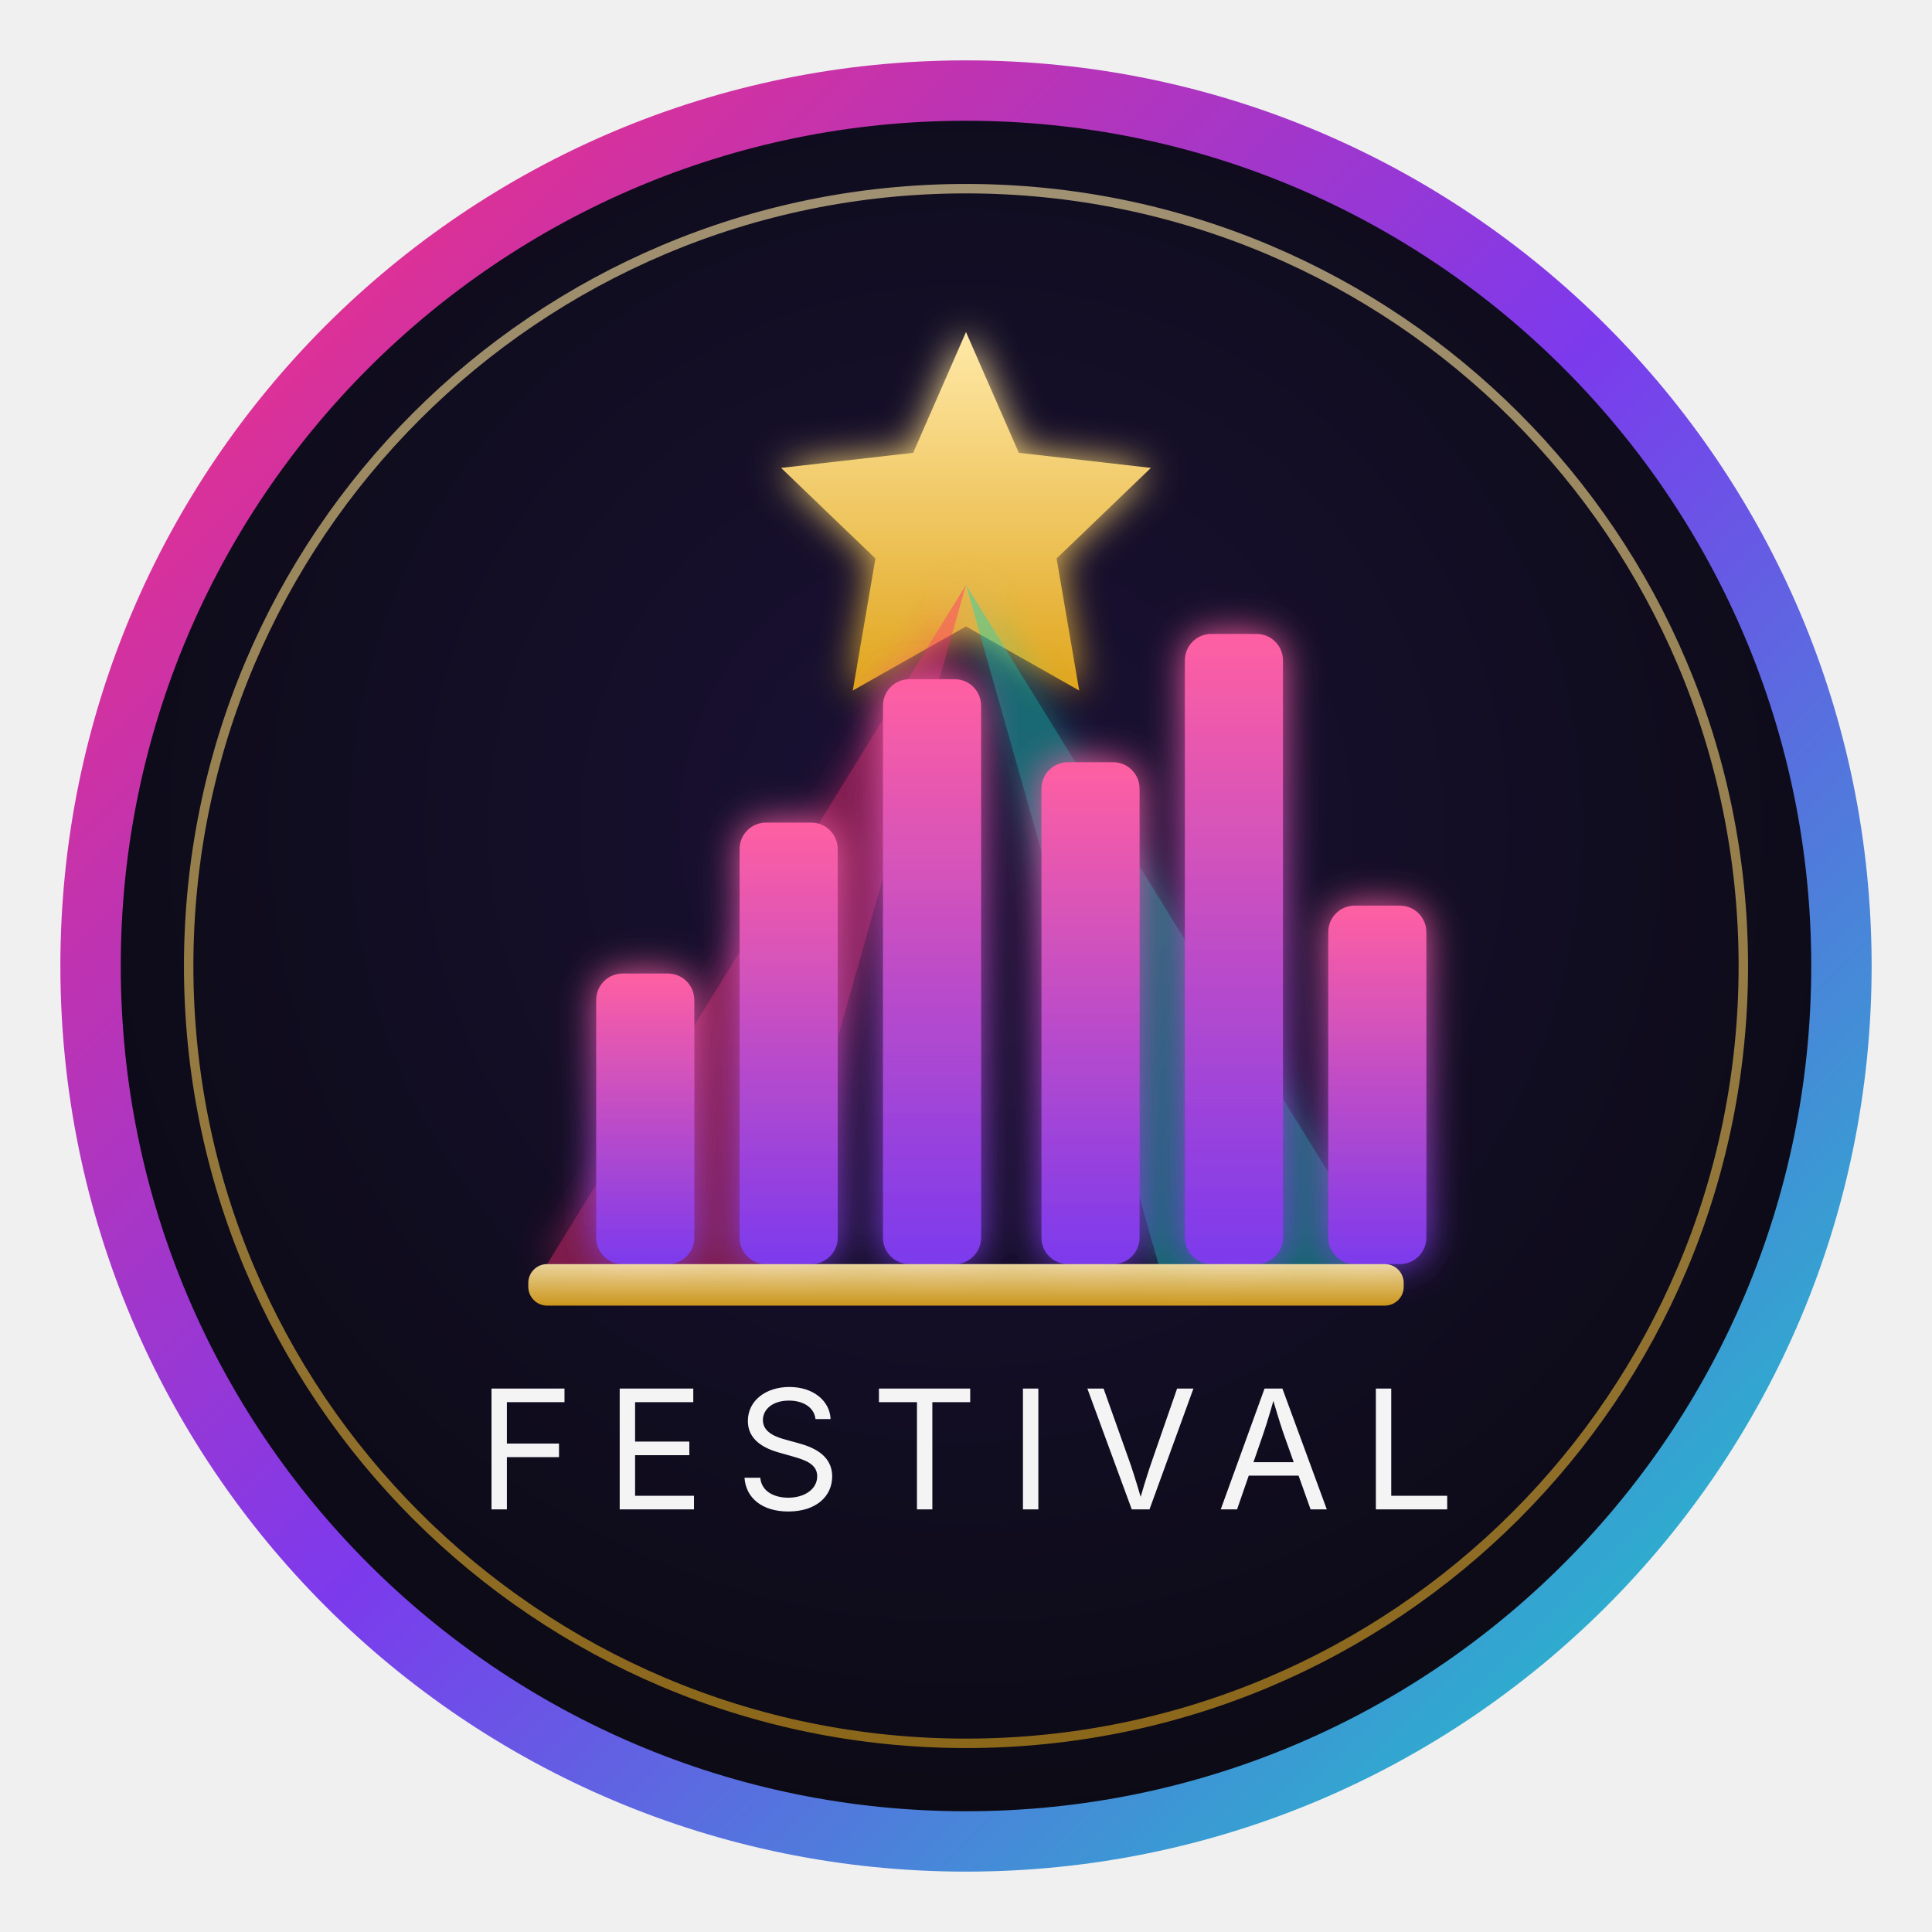
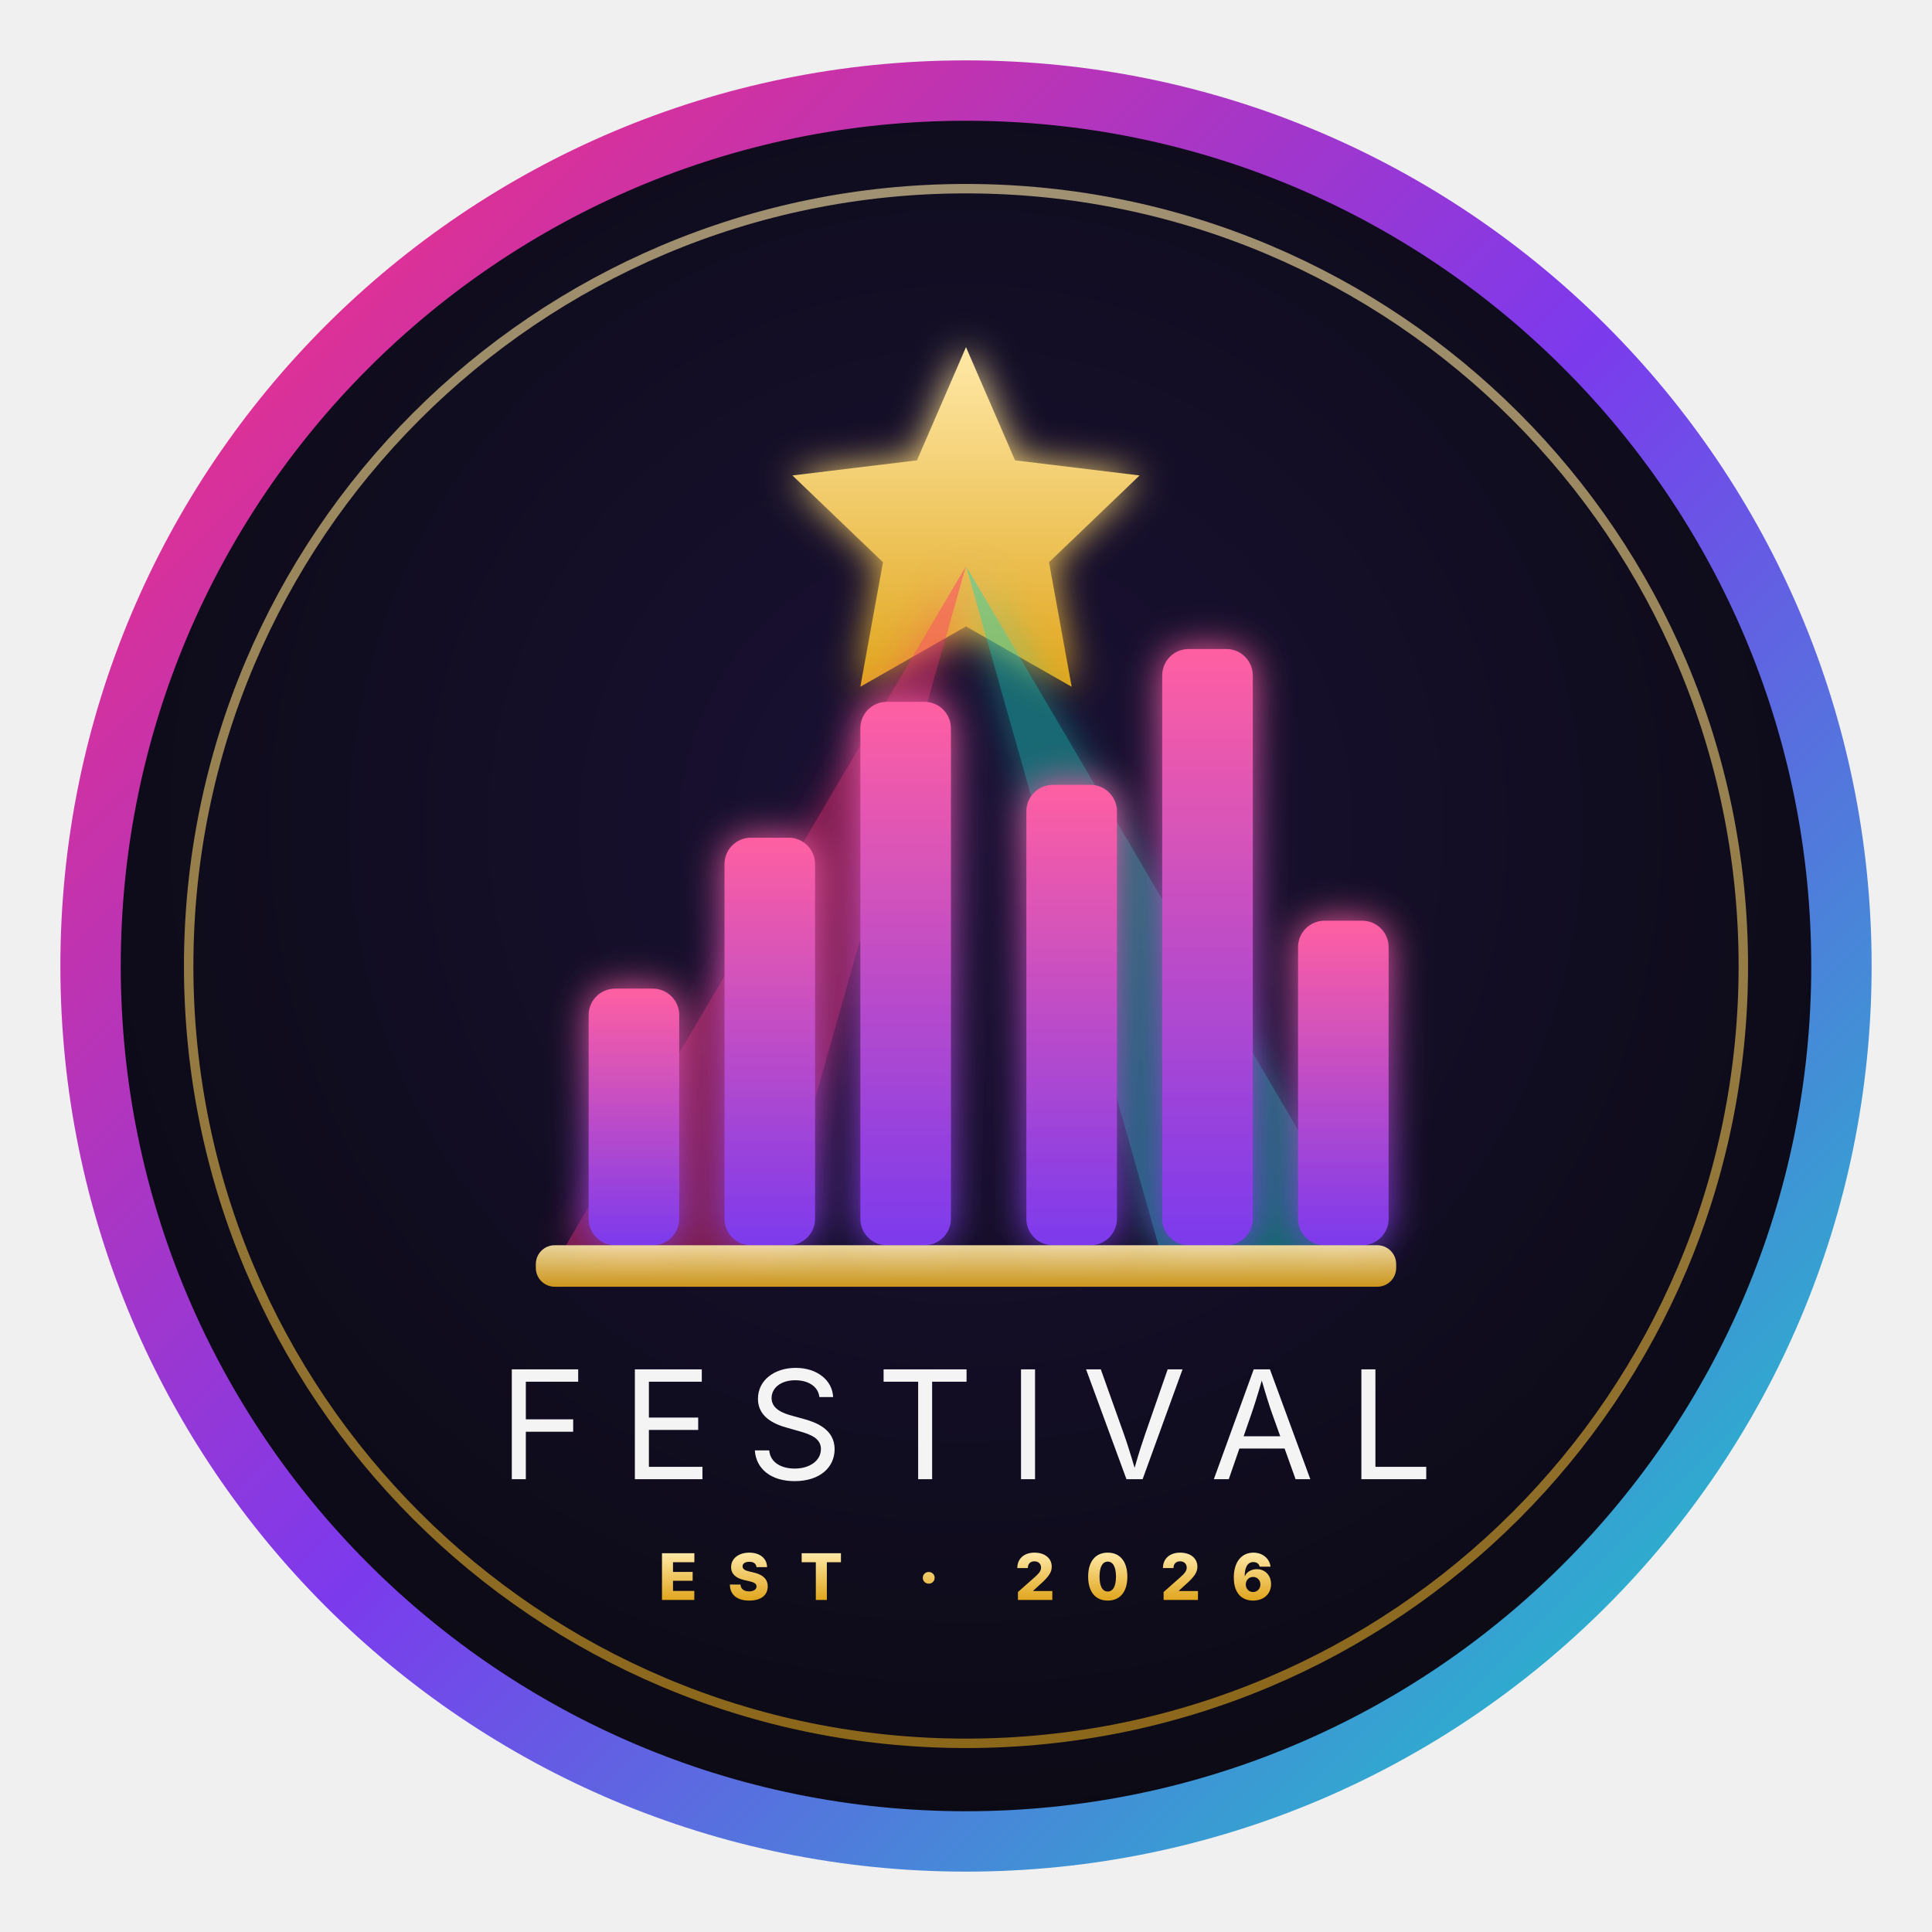
<svg xmlns="http://www.w3.org/2000/svg" viewBox="0 0 512 512" role="img" aria-label="The Perfect Festival">
  <defs>
    <linearGradient id="ring" x1="0" y1="0" x2="1" y2="1">
      <stop offset="0" stop-color="#ff2d78" />
      <stop offset=".5" stop-color="#7c3aed" />
      <stop offset="1" stop-color="#13d4c4" />
    </linearGradient>
    <linearGradient id="gold" x1="0" y1="0" x2="0" y2="1">
      <stop offset="0" stop-color="#ffe9a8" />
      <stop offset="1" stop-color="#e0a51c" />
    </linearGradient>
    <linearGradient id="bars" x1="0" y1="1" x2="0" y2="0">
      <stop offset="0" stop-color="#7c3aed" />
      <stop offset="1" stop-color="#ff5fa2" />
    </linearGradient>
    <radialGradient id="bg" cx="50%" cy="42%" r="62%">
      <stop offset="0" stop-color="#1b1136" />
      <stop offset="1" stop-color="#0a0a12" />
    </radialGradient>
    <filter id="g" x="-40%" y="-40%" width="180%" height="180%">
      <feGaussianBlur stdDeviation="5" result="b" />
      <feMerge>
        <feMergeNode in="b" />
        <feMergeNode in="SourceGraphic" />
      </feMerge>
    </filter>
  </defs>
  <circle cx="256" cy="256" r="232" fill="url(#bg)" stroke="url(#ring)" stroke-width="16" />
  <circle cx="256" cy="256" r="206" fill="none" stroke="url(#gold)" stroke-width="2.5" stroke-opacity=".6" />
-   <path d="M256 88 l14 32 35 4 -25 24 6 35 -30 -17 -30 17 6 -35 -25 -24 35 -4 z" fill="url(#gold)" filter="url(#g)" />
+   <path d="M256 92 l13 30 33 4 -24 23 6 33 -28 -16 -28 16 6 -33 -24 -23 33 -4 z" fill="url(#gold)" filter="url(#g)" />
  <g opacity=".45" filter="url(#g)">
-     <path d="M256 155 L145 335 L205 335 Z" fill="#ff2d78" />
-     <path d="M256 155 L367 335 L307 335 Z" fill="#13d4c4" />
+     <path d="M256 150 L150 330 L205 330 Z" fill="#ff2d78" />
+     <path d="M256 150 L362 330 L307 330 Z" fill="#13d4c4" />
  </g>
  <g fill="url(#bars)" filter="url(#g)">
-     <rect x="158" y="258" width="26" height="77" rx="7" />
-     <rect x="196" y="218" width="26" height="117" rx="7" />
-     <rect x="234" y="180" width="26" height="155" rx="7" />
-     <rect x="276" y="202" width="26" height="133" rx="7" />
-     <rect x="314" y="168" width="26" height="167" rx="7" />
-     <rect x="352" y="240" width="26" height="95" rx="7" />
+     <rect x="156" y="262" width="24" height="68" rx="7" />
+     <rect x="192" y="222" width="24" height="108" rx="7" />
+     <rect x="228" y="186" width="24" height="144" rx="7" />
+     <rect x="272" y="208" width="24" height="122" rx="7" />
+     <rect x="308" y="172" width="24" height="158" rx="7" />
+     <rect x="344" y="244" width="24" height="86" rx="7" />
  </g>
-   <rect x="140" y="335" width="232" height="11" rx="5" fill="url(#gold)" opacity=".9" />
-   <text x="256" y="400" text-anchor="middle" font-family="'Bebas Neue',Inter,sans-serif" font-size="44" letter-spacing="8" fill="#fff" opacity=".95">FESTIVAL</text>
+   <rect x="142" y="330" width="228" height="11" rx="5" fill="url(#gold)" opacity=".9" />
+   <text x="256" y="392" text-anchor="middle" font-family="'Bebas Neue',Inter,sans-serif" font-size="40" letter-spacing="9" fill="#fff" opacity=".95">FESTIVAL</text>
+   <text x="256" y="424" text-anchor="middle" font-family="Inter,sans-serif" font-size="17" font-weight="800" letter-spacing="8" fill="url(#gold)">EST · 2026</text>
</svg>
